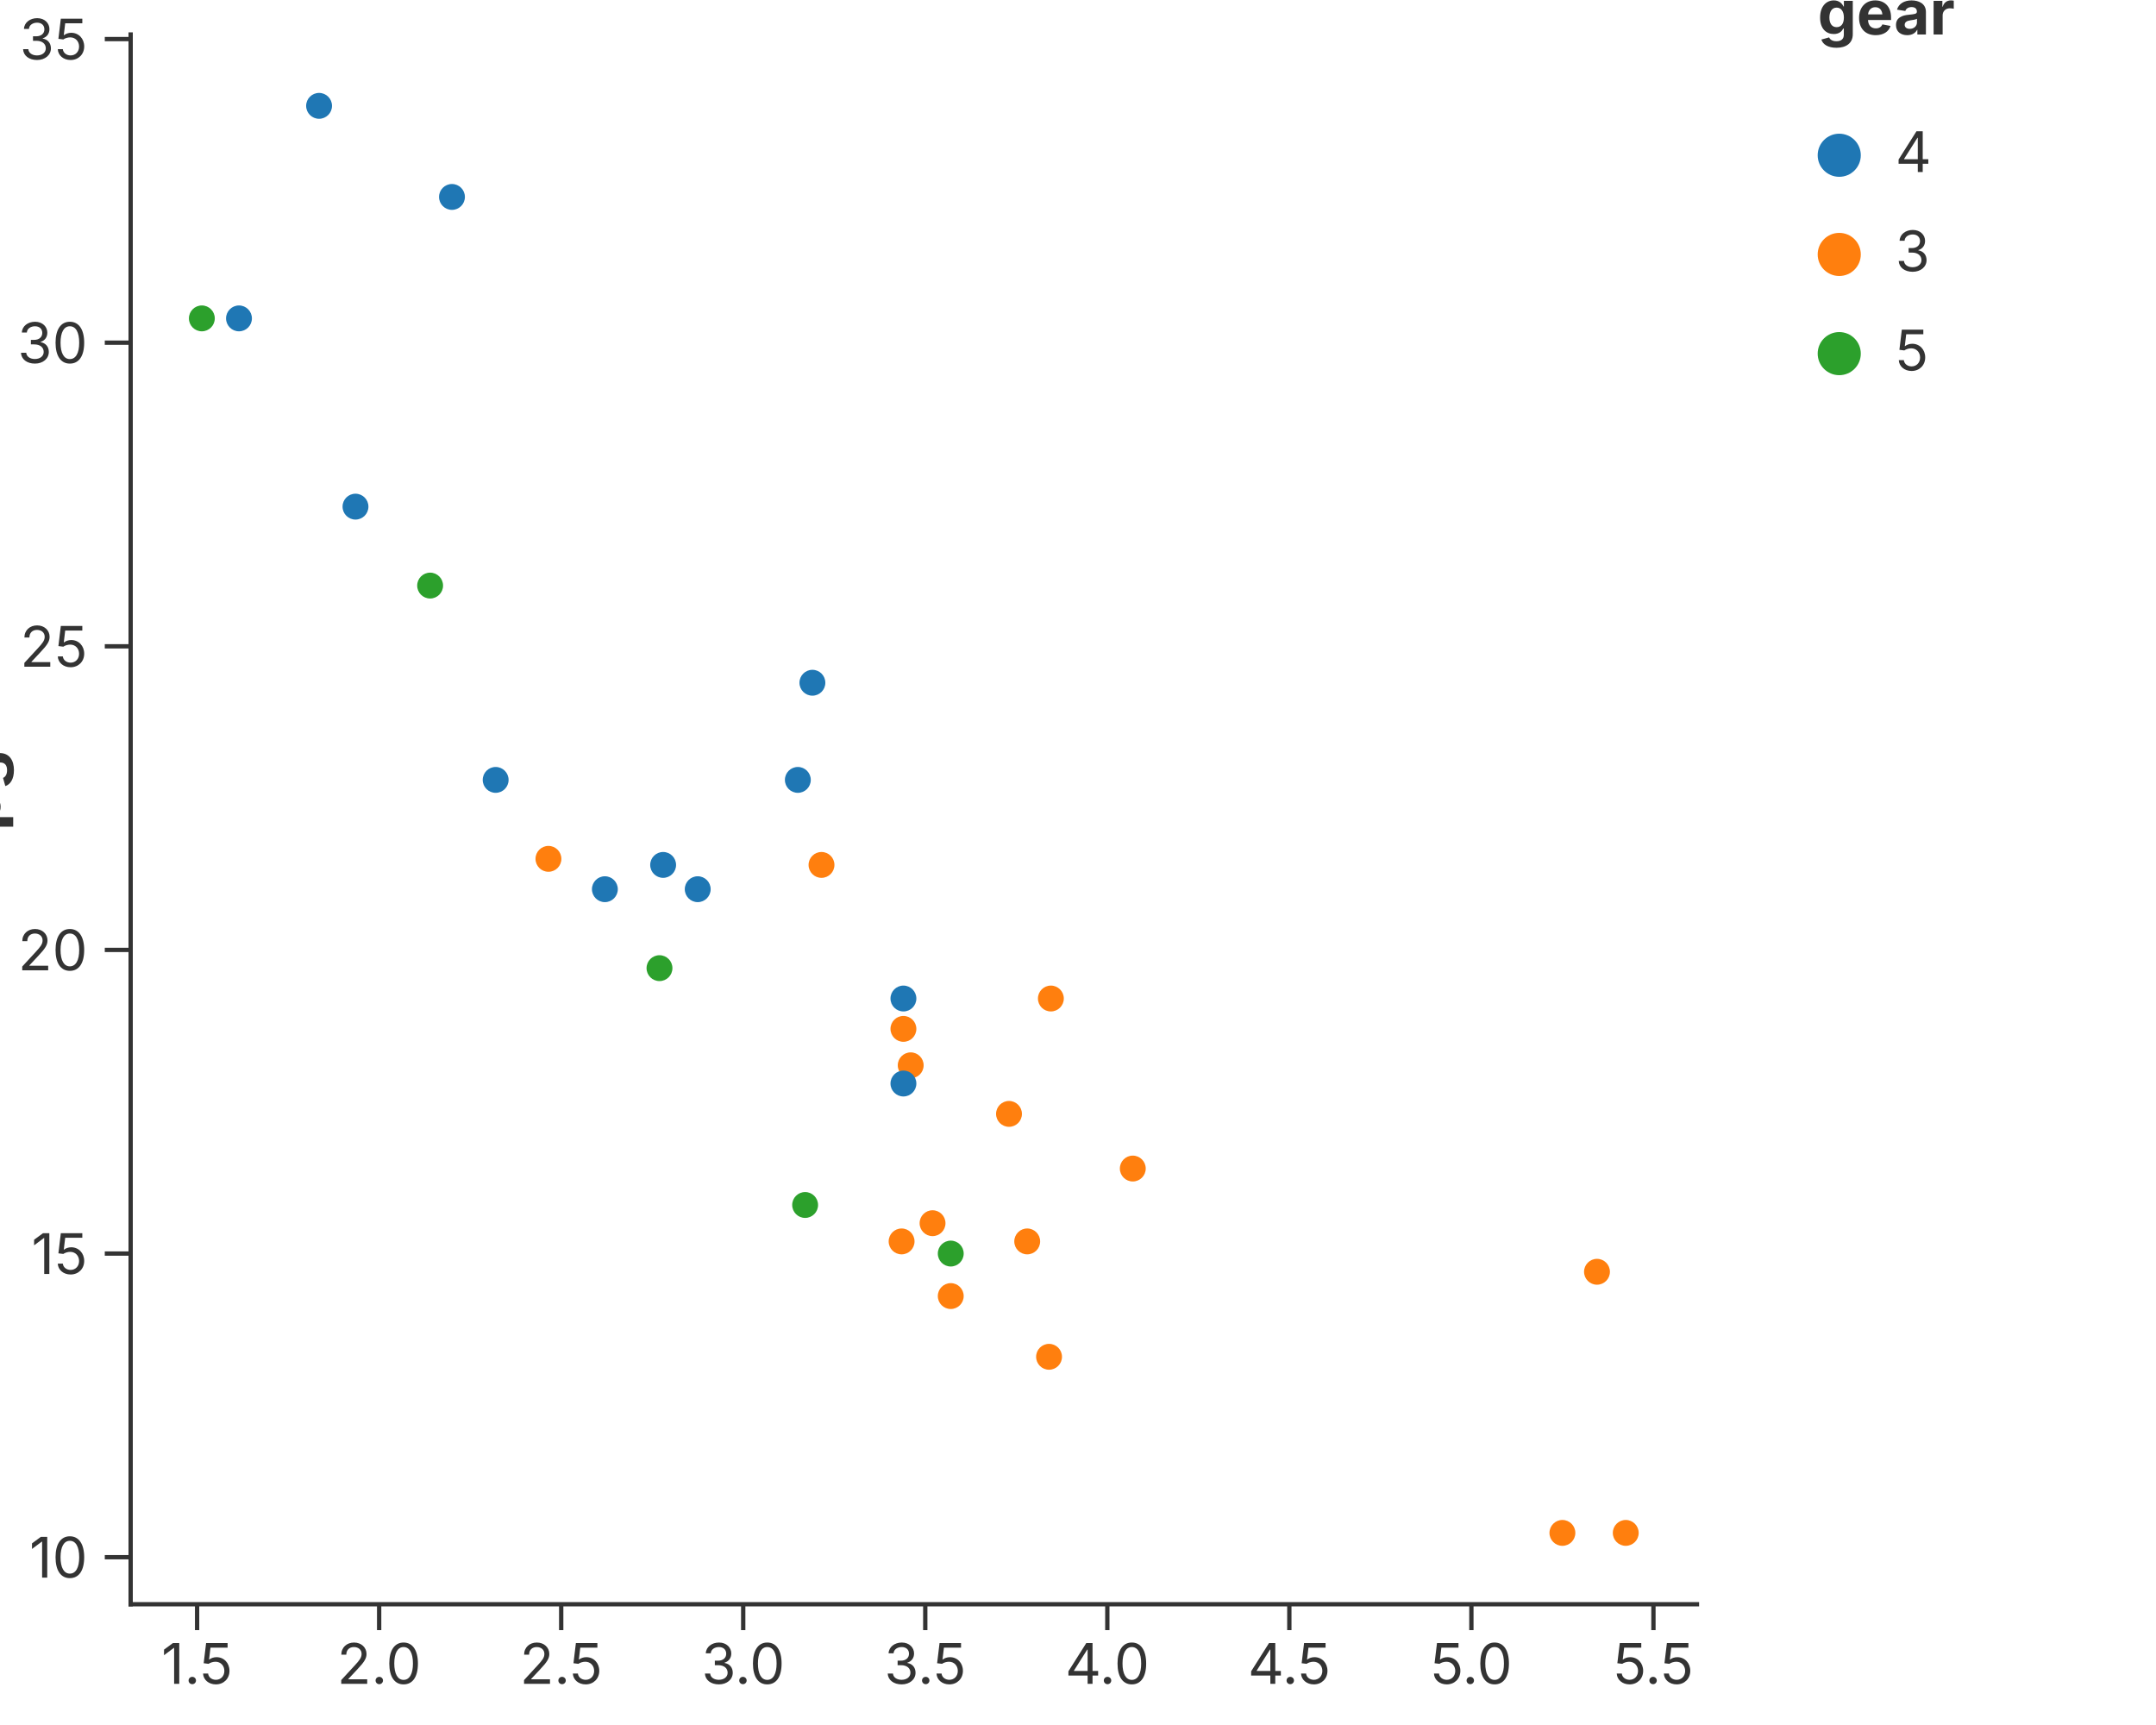
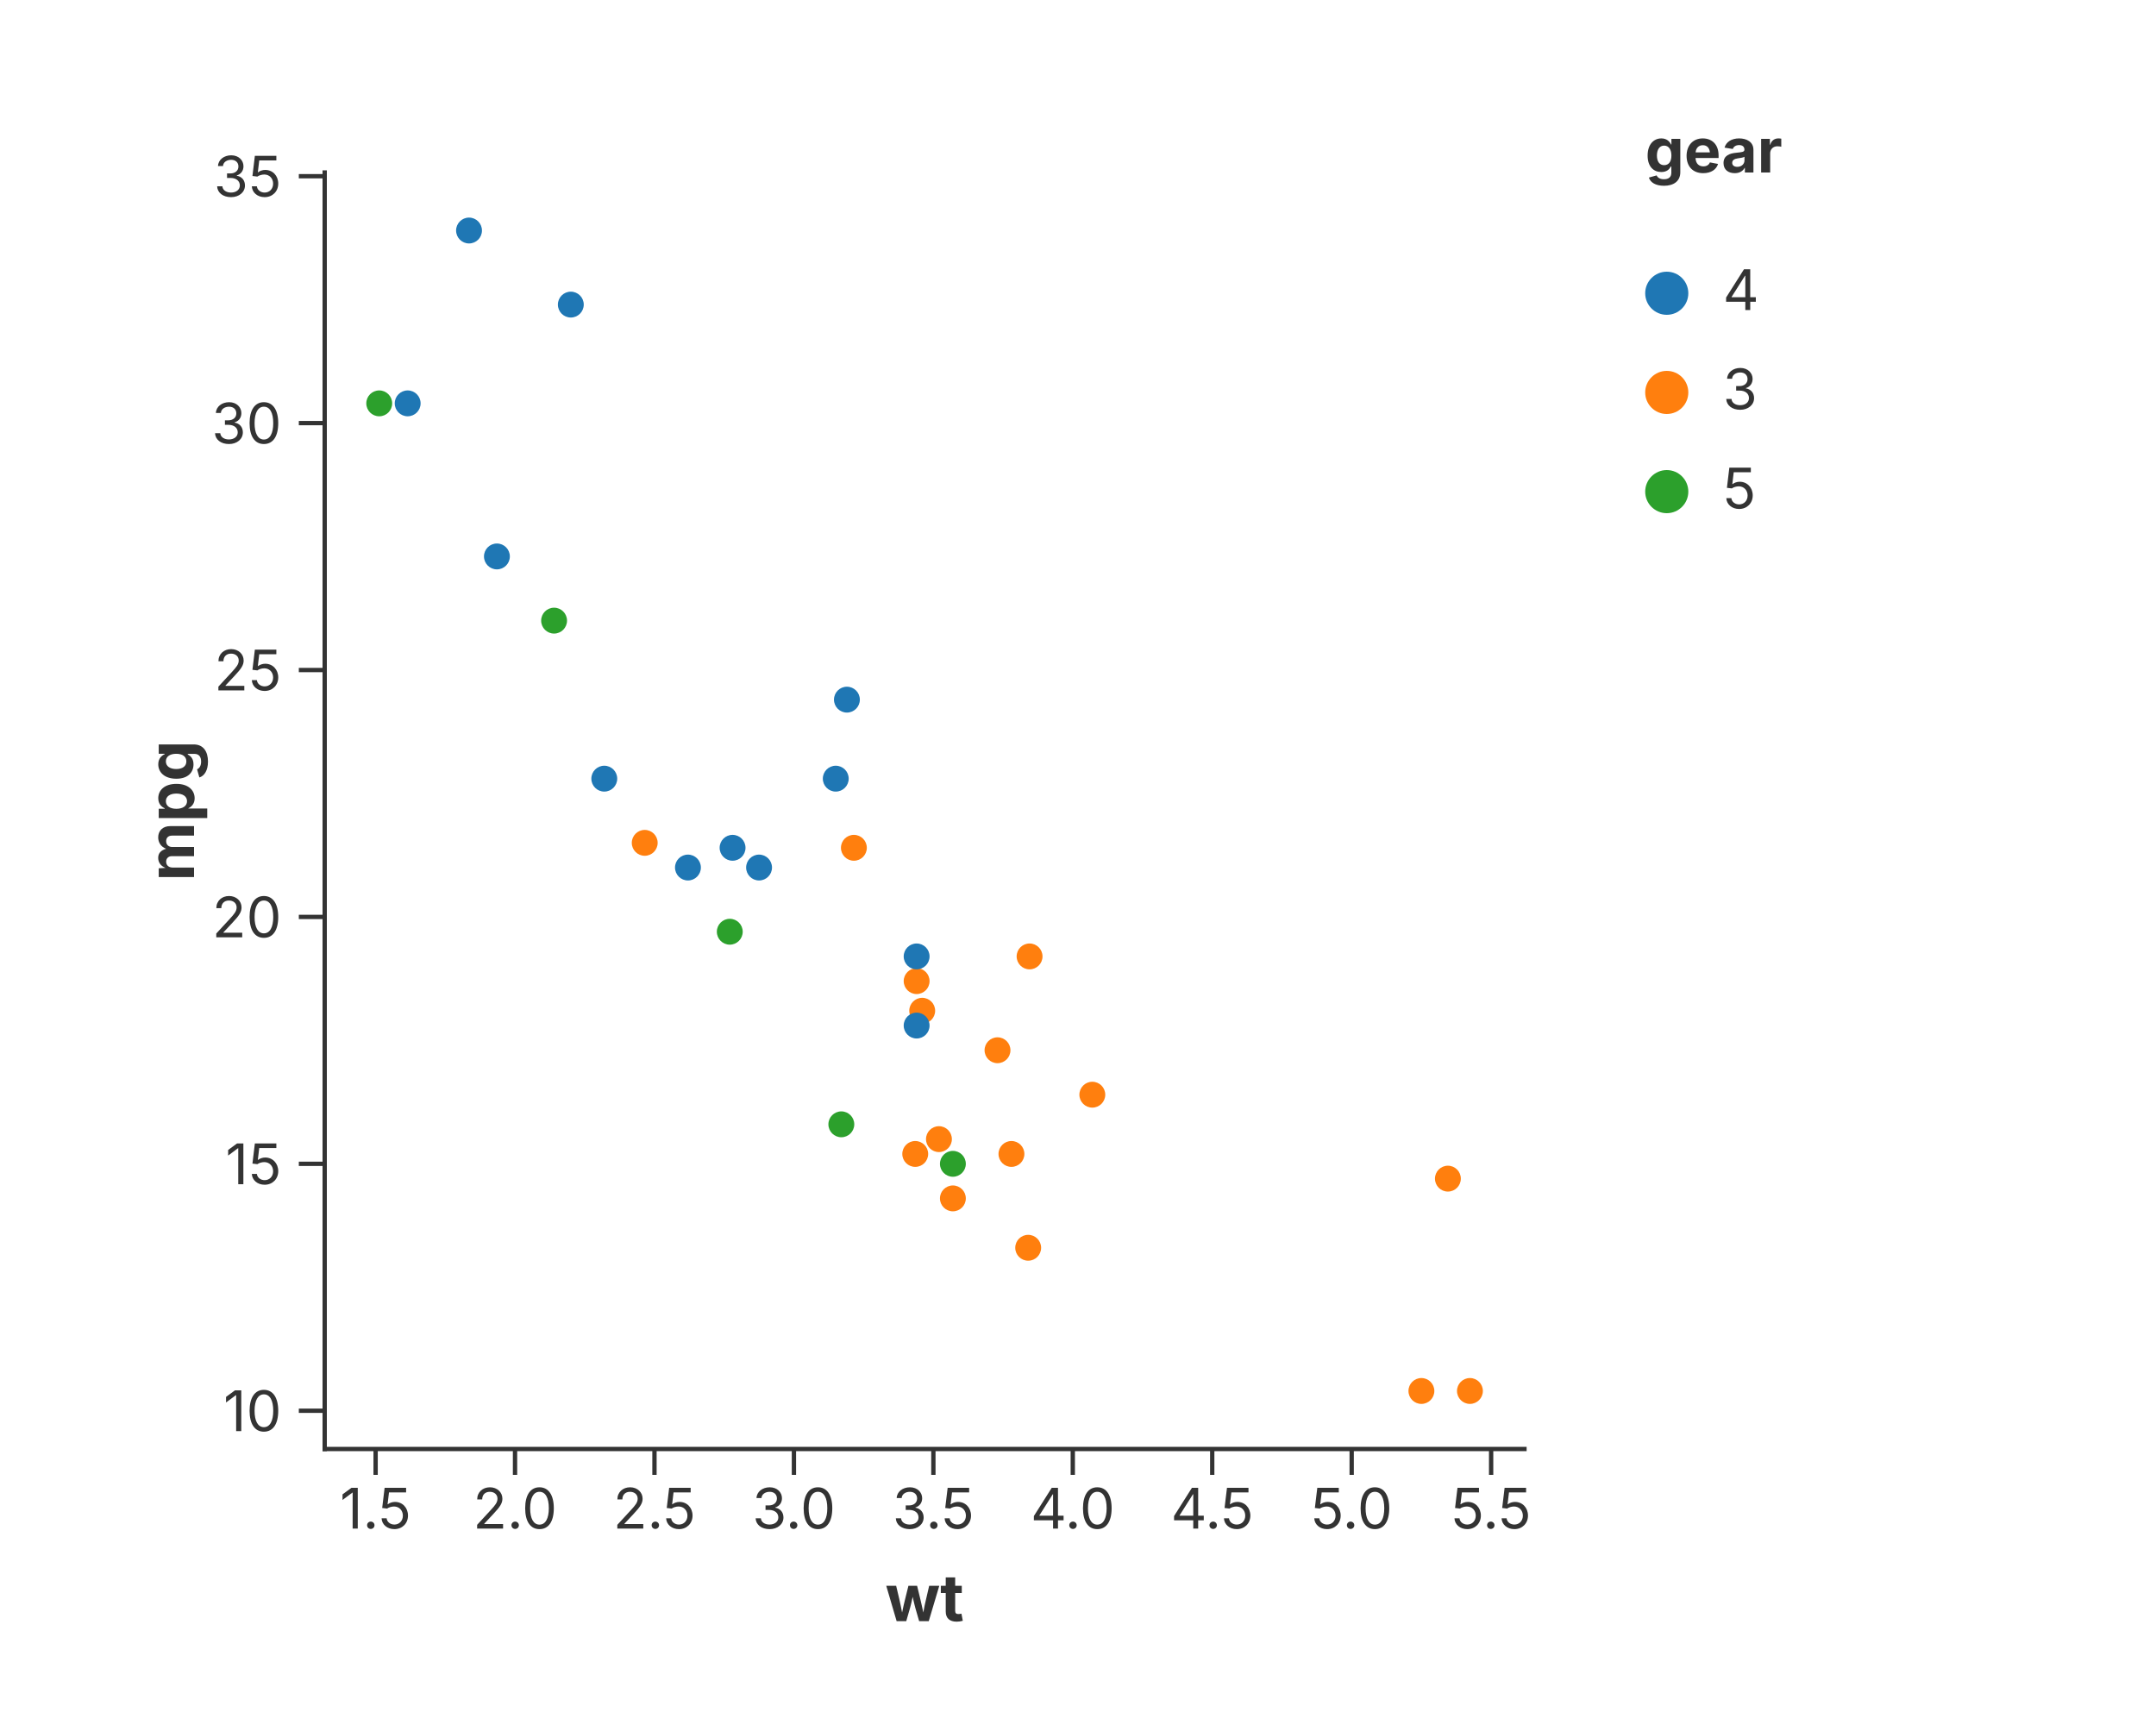
<svg xmlns="http://www.w3.org/2000/svg" width="500" height="400" viewBox="0 0 500 400">
  <rect width="100%" height="100%" fill="white" />
-   <line x1="30.30" y1="372.00" x2="393.54" y2="372.00" stroke="#333" stroke-width="1" stroke-linecap="square" />
-   <line x1="45.71" y1="372.00" x2="45.71" y2="378.00" stroke="#333" stroke-width="1.0" />
-   <text x="45.71" y="381.00" font-size="13" font-family="Inter, -apple-system, BlinkMacSystemFont, 'Segoe UI', Roboto, Helvetica, Arial, 'PingFang SC', 'Microsoft YaHei', Ubuntu, Cantarell, 'Noto Sans', sans-serif" fill="#333" text-anchor="middle" dominant-baseline="hanging">1.5</text>
-   <line x1="87.93" y1="372.00" x2="87.93" y2="378.00" stroke="#333" stroke-width="1.0" />
-   <text x="87.93" y="381.00" font-size="13" font-family="Inter, -apple-system, BlinkMacSystemFont, 'Segoe UI', Roboto, Helvetica, Arial, 'PingFang SC', 'Microsoft YaHei', Ubuntu, Cantarell, 'Noto Sans', sans-serif" fill="#333" text-anchor="middle" dominant-baseline="hanging">2.0</text>
-   <line x1="130.15" y1="372.00" x2="130.15" y2="378.00" stroke="#333" stroke-width="1.0" />
-   <text x="130.15" y="381.00" font-size="13" font-family="Inter, -apple-system, BlinkMacSystemFont, 'Segoe UI', Roboto, Helvetica, Arial, 'PingFang SC', 'Microsoft YaHei', Ubuntu, Cantarell, 'Noto Sans', sans-serif" fill="#333" text-anchor="middle" dominant-baseline="hanging">2.5</text>
-   <line x1="172.36" y1="372.00" x2="172.36" y2="378.00" stroke="#333" stroke-width="1.0" />
-   <text x="172.36" y="381.00" font-size="13" font-family="Inter, -apple-system, BlinkMacSystemFont, 'Segoe UI', Roboto, Helvetica, Arial, 'PingFang SC', 'Microsoft YaHei', Ubuntu, Cantarell, 'Noto Sans', sans-serif" fill="#333" text-anchor="middle" dominant-baseline="hanging">3.0</text>
-   <line x1="214.58" y1="372.00" x2="214.58" y2="378.00" stroke="#333" stroke-width="1.0" />
-   <text x="214.58" y="381.00" font-size="13" font-family="Inter, -apple-system, BlinkMacSystemFont, 'Segoe UI', Roboto, Helvetica, Arial, 'PingFang SC', 'Microsoft YaHei', Ubuntu, Cantarell, 'Noto Sans', sans-serif" fill="#333" text-anchor="middle" dominant-baseline="hanging">3.5</text>
-   <line x1="256.80" y1="372.00" x2="256.80" y2="378.00" stroke="#333" stroke-width="1.0" />
-   <text x="256.80" y="381.00" font-size="13" font-family="Inter, -apple-system, BlinkMacSystemFont, 'Segoe UI', Roboto, Helvetica, Arial, 'PingFang SC', 'Microsoft YaHei', Ubuntu, Cantarell, 'Noto Sans', sans-serif" fill="#333" text-anchor="middle" dominant-baseline="hanging">4.0</text>
-   <line x1="299.01" y1="372.00" x2="299.01" y2="378.00" stroke="#333" stroke-width="1.0" />
-   <text x="299.01" y="381.00" font-size="13" font-family="Inter, -apple-system, BlinkMacSystemFont, 'Segoe UI', Roboto, Helvetica, Arial, 'PingFang SC', 'Microsoft YaHei', Ubuntu, Cantarell, 'Noto Sans', sans-serif" fill="#333" text-anchor="middle" dominant-baseline="hanging">4.5</text>
-   <line x1="341.23" y1="372.00" x2="341.23" y2="378.00" stroke="#333" stroke-width="1.0" />
-   <text x="341.23" y="381.00" font-size="13" font-family="Inter, -apple-system, BlinkMacSystemFont, 'Segoe UI', Roboto, Helvetica, Arial, 'PingFang SC', 'Microsoft YaHei', Ubuntu, Cantarell, 'Noto Sans', sans-serif" fill="#333" text-anchor="middle" dominant-baseline="hanging">5.0</text>
-   <line x1="383.45" y1="372.00" x2="383.45" y2="378.00" stroke="#333" stroke-width="1.0" />
-   <text x="383.45" y="381.00" font-size="13" font-family="Inter, -apple-system, BlinkMacSystemFont, 'Segoe UI', Roboto, Helvetica, Arial, 'PingFang SC', 'Microsoft YaHei', Ubuntu, Cantarell, 'Noto Sans', sans-serif" fill="#333" text-anchor="middle" dominant-baseline="hanging">5.5</text>
-   <text x="211.92" y="401.00" text-anchor="middle" font-size="15" font-family="Inter, -apple-system, BlinkMacSystemFont, 'Segoe UI', Roboto, Helvetica, Arial, 'PingFang SC', 'Microsoft YaHei', Ubuntu, Cantarell, 'Noto Sans', sans-serif" fill="#333" font-weight="bold" dominant-baseline="hanging">wt</text>
-   <line x1="30.30" y1="372.00" x2="30.30" y2="8.00" stroke="#333" stroke-width="1" stroke-linecap="square" />
-   <line x1="30.30" y1="361.09" x2="24.30" y2="361.09" stroke="#333" stroke-width="1.0" />
-   <text x="20.30" y="361.09" font-size="13" font-family="Inter, -apple-system, BlinkMacSystemFont, 'Segoe UI', Roboto, Helvetica, Arial, 'PingFang SC', 'Microsoft YaHei', Ubuntu, Cantarell, 'Noto Sans', sans-serif" fill="#333" text-anchor="end" dominant-baseline="central">10</text>
-   <line x1="30.30" y1="290.68" x2="24.30" y2="290.68" stroke="#333" stroke-width="1.0" />
-   <text x="20.30" y="290.68" font-size="13" font-family="Inter, -apple-system, BlinkMacSystemFont, 'Segoe UI', Roboto, Helvetica, Arial, 'PingFang SC', 'Microsoft YaHei', Ubuntu, Cantarell, 'Noto Sans', sans-serif" fill="#333" text-anchor="end" dominant-baseline="central">15</text>
-   <line x1="30.30" y1="220.27" x2="24.30" y2="220.27" stroke="#333" stroke-width="1.0" />
-   <text x="20.30" y="220.27" font-size="13" font-family="Inter, -apple-system, BlinkMacSystemFont, 'Segoe UI', Roboto, Helvetica, Arial, 'PingFang SC', 'Microsoft YaHei', Ubuntu, Cantarell, 'Noto Sans', sans-serif" fill="#333" text-anchor="end" dominant-baseline="central">20</text>
-   <line x1="30.30" y1="149.87" x2="24.30" y2="149.87" stroke="#333" stroke-width="1.0" />
-   <text x="20.30" y="149.87" font-size="13" font-family="Inter, -apple-system, BlinkMacSystemFont, 'Segoe UI', Roboto, Helvetica, Arial, 'PingFang SC', 'Microsoft YaHei', Ubuntu, Cantarell, 'Noto Sans', sans-serif" fill="#333" text-anchor="end" dominant-baseline="central">25</text>
-   <line x1="30.30" y1="79.46" x2="24.30" y2="79.46" stroke="#333" stroke-width="1.0" />
-   <text x="20.30" y="79.46" font-size="13" font-family="Inter, -apple-system, BlinkMacSystemFont, 'Segoe UI', Roboto, Helvetica, Arial, 'PingFang SC', 'Microsoft YaHei', Ubuntu, Cantarell, 'Noto Sans', sans-serif" fill="#333" text-anchor="end" dominant-baseline="central">30</text>
-   <line x1="30.30" y1="9.06" x2="24.30" y2="9.06" stroke="#333" stroke-width="1.0" />
-   <text x="20.30" y="9.06" font-size="13" font-family="Inter, -apple-system, BlinkMacSystemFont, 'Segoe UI', Roboto, Helvetica, Arial, 'PingFang SC', 'Microsoft YaHei', Ubuntu, Cantarell, 'Noto Sans', sans-serif" fill="#333" text-anchor="end" dominant-baseline="central">35</text>
-   <text x="0.00" y="190.00" text-anchor="middle" font-size="15" font-family="Inter, -apple-system, BlinkMacSystemFont, 'Segoe UI', Roboto, Helvetica, Arial, 'PingFang SC', 'Microsoft YaHei', Ubuntu, Cantarell, 'Noto Sans', sans-serif" fill="#333" font-weight="bold" transform="rotate(-90, 0.00, 190.00)" dominant-baseline="auto">mpg</text>
+   <line x1="75.30" y1="336.00" x2="353.54" y2="336.00" stroke="#333" stroke-width="1" stroke-linecap="square" />
+   <line x1="87.11" y1="336.00" x2="87.11" y2="342.00" stroke="#333" stroke-width="1.0" />
+   <text x="87.11" y="345.00" font-size="13" font-family="Inter, -apple-system, BlinkMacSystemFont, 'Segoe UI', Roboto, Helvetica, Arial, 'PingFang SC', 'Microsoft YaHei', Ubuntu, Cantarell, 'Noto Sans', sans-serif" fill="#333" text-anchor="middle" dominant-baseline="hanging">1.5</text>
+   <line x1="119.44" y1="336.00" x2="119.44" y2="342.00" stroke="#333" stroke-width="1.0" />
+   <text x="119.44" y="345.00" font-size="13" font-family="Inter, -apple-system, BlinkMacSystemFont, 'Segoe UI', Roboto, Helvetica, Arial, 'PingFang SC', 'Microsoft YaHei', Ubuntu, Cantarell, 'Noto Sans', sans-serif" fill="#333" text-anchor="middle" dominant-baseline="hanging">2.0</text>
+   <line x1="151.78" y1="336.00" x2="151.78" y2="342.00" stroke="#333" stroke-width="1.0" />
+   <text x="151.78" y="345.00" font-size="13" font-family="Inter, -apple-system, BlinkMacSystemFont, 'Segoe UI', Roboto, Helvetica, Arial, 'PingFang SC', 'Microsoft YaHei', Ubuntu, Cantarell, 'Noto Sans', sans-serif" fill="#333" text-anchor="middle" dominant-baseline="hanging">2.5</text>
+   <line x1="184.12" y1="336.00" x2="184.12" y2="342.00" stroke="#333" stroke-width="1.0" />
+   <text x="184.12" y="345.00" font-size="13" font-family="Inter, -apple-system, BlinkMacSystemFont, 'Segoe UI', Roboto, Helvetica, Arial, 'PingFang SC', 'Microsoft YaHei', Ubuntu, Cantarell, 'Noto Sans', sans-serif" fill="#333" text-anchor="middle" dominant-baseline="hanging">3.0</text>
+   <line x1="216.46" y1="336.00" x2="216.46" y2="342.00" stroke="#333" stroke-width="1.0" />
+   <text x="216.46" y="345.00" font-size="13" font-family="Inter, -apple-system, BlinkMacSystemFont, 'Segoe UI', Roboto, Helvetica, Arial, 'PingFang SC', 'Microsoft YaHei', Ubuntu, Cantarell, 'Noto Sans', sans-serif" fill="#333" text-anchor="middle" dominant-baseline="hanging">3.5</text>
+   <line x1="248.79" y1="336.00" x2="248.79" y2="342.00" stroke="#333" stroke-width="1.0" />
+   <text x="248.79" y="345.00" font-size="13" font-family="Inter, -apple-system, BlinkMacSystemFont, 'Segoe UI', Roboto, Helvetica, Arial, 'PingFang SC', 'Microsoft YaHei', Ubuntu, Cantarell, 'Noto Sans', sans-serif" fill="#333" text-anchor="middle" dominant-baseline="hanging">4.0</text>
+   <line x1="281.13" y1="336.00" x2="281.13" y2="342.00" stroke="#333" stroke-width="1.0" />
+   <text x="281.13" y="345.00" font-size="13" font-family="Inter, -apple-system, BlinkMacSystemFont, 'Segoe UI', Roboto, Helvetica, Arial, 'PingFang SC', 'Microsoft YaHei', Ubuntu, Cantarell, 'Noto Sans', sans-serif" fill="#333" text-anchor="middle" dominant-baseline="hanging">4.5</text>
+   <line x1="313.47" y1="336.00" x2="313.47" y2="342.00" stroke="#333" stroke-width="1.0" />
+   <text x="313.47" y="345.00" font-size="13" font-family="Inter, -apple-system, BlinkMacSystemFont, 'Segoe UI', Roboto, Helvetica, Arial, 'PingFang SC', 'Microsoft YaHei', Ubuntu, Cantarell, 'Noto Sans', sans-serif" fill="#333" text-anchor="middle" dominant-baseline="hanging">5.0</text>
+   <line x1="345.81" y1="336.00" x2="345.81" y2="342.00" stroke="#333" stroke-width="1.0" />
+   <text x="345.81" y="345.00" font-size="13" font-family="Inter, -apple-system, BlinkMacSystemFont, 'Segoe UI', Roboto, Helvetica, Arial, 'PingFang SC', 'Microsoft YaHei', Ubuntu, Cantarell, 'Noto Sans', sans-serif" fill="#333" text-anchor="middle" dominant-baseline="hanging">5.5</text>
+   <text x="214.42" y="365.00" text-anchor="middle" font-size="15" font-family="Inter, -apple-system, BlinkMacSystemFont, 'Segoe UI', Roboto, Helvetica, Arial, 'PingFang SC', 'Microsoft YaHei', Ubuntu, Cantarell, 'Noto Sans', sans-serif" fill="#333" font-weight="bold" dominant-baseline="hanging">wt</text>
+   <line x1="75.30" y1="336.00" x2="75.30" y2="40.00" stroke="#333" stroke-width="1" stroke-linecap="square" />
+   <line x1="75.30" y1="327.13" x2="69.30" y2="327.13" stroke="#333" stroke-width="1.0" />
+   <text x="65.30" y="327.13" font-size="13" font-family="Inter, -apple-system, BlinkMacSystemFont, 'Segoe UI', Roboto, Helvetica, Arial, 'PingFang SC', 'Microsoft YaHei', Ubuntu, Cantarell, 'Noto Sans', sans-serif" fill="#333" text-anchor="end" dominant-baseline="central">10</text>
+   <line x1="75.30" y1="269.87" x2="69.30" y2="269.87" stroke="#333" stroke-width="1.0" />
+   <text x="65.30" y="269.87" font-size="13" font-family="Inter, -apple-system, BlinkMacSystemFont, 'Segoe UI', Roboto, Helvetica, Arial, 'PingFang SC', 'Microsoft YaHei', Ubuntu, Cantarell, 'Noto Sans', sans-serif" fill="#333" text-anchor="end" dominant-baseline="central">15</text>
+   <line x1="75.30" y1="212.62" x2="69.30" y2="212.62" stroke="#333" stroke-width="1.0" />
+   <text x="65.30" y="212.62" font-size="13" font-family="Inter, -apple-system, BlinkMacSystemFont, 'Segoe UI', Roboto, Helvetica, Arial, 'PingFang SC', 'Microsoft YaHei', Ubuntu, Cantarell, 'Noto Sans', sans-serif" fill="#333" text-anchor="end" dominant-baseline="central">20</text>
+   <line x1="75.30" y1="155.37" x2="69.30" y2="155.37" stroke="#333" stroke-width="1.0" />
+   <text x="65.30" y="155.37" font-size="13" font-family="Inter, -apple-system, BlinkMacSystemFont, 'Segoe UI', Roboto, Helvetica, Arial, 'PingFang SC', 'Microsoft YaHei', Ubuntu, Cantarell, 'Noto Sans', sans-serif" fill="#333" text-anchor="end" dominant-baseline="central">25</text>
+   <line x1="75.30" y1="98.11" x2="69.30" y2="98.11" stroke="#333" stroke-width="1.0" />
+   <text x="65.30" y="98.11" font-size="13" font-family="Inter, -apple-system, BlinkMacSystemFont, 'Segoe UI', Roboto, Helvetica, Arial, 'PingFang SC', 'Microsoft YaHei', Ubuntu, Cantarell, 'Noto Sans', sans-serif" fill="#333" text-anchor="end" dominant-baseline="central">30</text>
+   <line x1="75.30" y1="40.86" x2="69.30" y2="40.86" stroke="#333" stroke-width="1.0" />
+   <text x="65.30" y="40.86" font-size="13" font-family="Inter, -apple-system, BlinkMacSystemFont, 'Segoe UI', Roboto, Helvetica, Arial, 'PingFang SC', 'Microsoft YaHei', Ubuntu, Cantarell, 'Noto Sans', sans-serif" fill="#333" text-anchor="end" dominant-baseline="central">35</text>
+   <text x="45.00" y="188.00" text-anchor="middle" font-size="15" font-family="Inter, -apple-system, BlinkMacSystemFont, 'Segoe UI', Roboto, Helvetica, Arial, 'PingFang SC', 'Microsoft YaHei', Ubuntu, Cantarell, 'Noto Sans', sans-serif" fill="#333" font-weight="bold" transform="rotate(-90, 45.00, 188.00)" dominant-baseline="auto">mpg</text>
  <defs>
    <clipPath id="plot-clip-area">
-       <rect x="30.300" y="8.000" width="363.240" height="364.000" />
+       <rect x="75.300" y="40.000" width="278.240" height="296.000" />
    </clipPath>
  </defs>
-   <circle cx="140.278" cy="206.193" r="3.000" fill="#1f77b4" stroke="none" stroke-width="0.000" fill-opacity="1.000" stroke-opacity="1.000" clip-path="url(#plot-clip-area)" />
-   <circle cx="161.809" cy="206.193" r="3.000" fill="#1f77b4" stroke="none" stroke-width="0.000" fill-opacity="1.000" stroke-opacity="1.000" clip-path="url(#plot-clip-area)" />
-   <circle cx="114.948" cy="180.847" r="3.000" fill="#1f77b4" stroke="none" stroke-width="0.000" fill-opacity="1.000" stroke-opacity="1.000" clip-path="url(#plot-clip-area)" />
-   <circle cx="190.516" cy="200.561" r="3.000" fill="#ff7f0e" stroke="none" stroke-width="0.000" fill-opacity="1.000" stroke-opacity="1.000" clip-path="url(#plot-clip-area)" />
-   <circle cx="209.514" cy="238.580" r="3.000" fill="#ff7f0e" stroke="none" stroke-width="0.000" fill-opacity="1.000" stroke-opacity="1.000" clip-path="url(#plot-clip-area)" />
-   <circle cx="211.202" cy="247.029" r="3.000" fill="#ff7f0e" stroke="none" stroke-width="0.000" fill-opacity="1.000" stroke-opacity="1.000" clip-path="url(#plot-clip-area)" />
-   <circle cx="220.490" cy="300.538" r="3.000" fill="#ff7f0e" stroke="none" stroke-width="0.000" fill-opacity="1.000" stroke-opacity="1.000" clip-path="url(#plot-clip-area)" />
-   <circle cx="188.405" cy="158.317" r="3.000" fill="#1f77b4" stroke="none" stroke-width="0.000" fill-opacity="1.000" stroke-opacity="1.000" clip-path="url(#plot-clip-area)" />
-   <circle cx="185.028" cy="180.847" r="3.000" fill="#1f77b4" stroke="none" stroke-width="0.000" fill-opacity="1.000" stroke-opacity="1.000" clip-path="url(#plot-clip-area)" />
-   <circle cx="209.514" cy="231.540" r="3.000" fill="#1f77b4" stroke="none" stroke-width="0.000" fill-opacity="1.000" stroke-opacity="1.000" clip-path="url(#plot-clip-area)" />
-   <circle cx="209.514" cy="251.253" r="3.000" fill="#1f77b4" stroke="none" stroke-width="0.000" fill-opacity="1.000" stroke-opacity="1.000" clip-path="url(#plot-clip-area)" />
-   <circle cx="262.707" cy="270.967" r="3.000" fill="#ff7f0e" stroke="none" stroke-width="0.000" fill-opacity="1.000" stroke-opacity="1.000" clip-path="url(#plot-clip-area)" />
-   <circle cx="233.999" cy="258.294" r="3.000" fill="#ff7f0e" stroke="none" stroke-width="0.000" fill-opacity="1.000" stroke-opacity="1.000" clip-path="url(#plot-clip-area)" />
-   <circle cx="238.221" cy="287.865" r="3.000" fill="#ff7f0e" stroke="none" stroke-width="0.000" fill-opacity="1.000" stroke-opacity="1.000" clip-path="url(#plot-clip-area)" />
-   <circle cx="362.338" cy="355.455" r="3.000" fill="#ff7f0e" stroke="none" stroke-width="0.000" fill-opacity="1.000" stroke-opacity="1.000" clip-path="url(#plot-clip-area)" />
-   <circle cx="377.029" cy="355.455" r="3.000" fill="#ff7f0e" stroke="none" stroke-width="0.000" fill-opacity="1.000" stroke-opacity="1.000" clip-path="url(#plot-clip-area)" />
-   <circle cx="370.359" cy="294.905" r="3.000" fill="#ff7f0e" stroke="none" stroke-width="0.000" fill-opacity="1.000" stroke-opacity="1.000" clip-path="url(#plot-clip-area)" />
-   <circle cx="104.817" cy="45.667" r="3.000" fill="#1f77b4" stroke="none" stroke-width="0.000" fill-opacity="1.000" stroke-opacity="1.000" clip-path="url(#plot-clip-area)" />
-   <circle cx="55.423" cy="73.830" r="3.000" fill="#1f77b4" stroke="none" stroke-width="0.000" fill-opacity="1.000" stroke-opacity="1.000" clip-path="url(#plot-clip-area)" />
-   <circle cx="73.998" cy="24.545" r="3.000" fill="#1f77b4" stroke="none" stroke-width="0.000" fill-opacity="1.000" stroke-opacity="1.000" clip-path="url(#plot-clip-area)" />
-   <circle cx="127.191" cy="199.153" r="3.000" fill="#ff7f0e" stroke="none" stroke-width="0.000" fill-opacity="1.000" stroke-opacity="1.000" clip-path="url(#plot-clip-area)" />
-   <circle cx="216.268" cy="283.640" r="3.000" fill="#ff7f0e" stroke="none" stroke-width="0.000" fill-opacity="1.000" stroke-opacity="1.000" clip-path="url(#plot-clip-area)" />
-   <circle cx="209.091" cy="287.865" r="3.000" fill="#ff7f0e" stroke="none" stroke-width="0.000" fill-opacity="1.000" stroke-opacity="1.000" clip-path="url(#plot-clip-area)" />
-   <circle cx="243.287" cy="314.619" r="3.000" fill="#ff7f0e" stroke="none" stroke-width="0.000" fill-opacity="1.000" stroke-opacity="1.000" clip-path="url(#plot-clip-area)" />
-   <circle cx="243.709" cy="231.540" r="3.000" fill="#ff7f0e" stroke="none" stroke-width="0.000" fill-opacity="1.000" stroke-opacity="1.000" clip-path="url(#plot-clip-area)" />
-   <circle cx="82.442" cy="117.482" r="3.000" fill="#1f77b4" stroke="none" stroke-width="0.000" fill-opacity="1.000" stroke-opacity="1.000" clip-path="url(#plot-clip-area)" />
-   <circle cx="99.751" cy="135.787" r="3.000" fill="#2ca02c" stroke="none" stroke-width="0.000" fill-opacity="1.000" stroke-opacity="1.000" clip-path="url(#plot-clip-area)" />
-   <circle cx="46.811" cy="73.830" r="3.000" fill="#2ca02c" stroke="none" stroke-width="0.000" fill-opacity="1.000" stroke-opacity="1.000" clip-path="url(#plot-clip-area)" />
-   <circle cx="186.717" cy="279.416" r="3.000" fill="#2ca02c" stroke="none" stroke-width="0.000" fill-opacity="1.000" stroke-opacity="1.000" clip-path="url(#plot-clip-area)" />
-   <circle cx="152.943" cy="224.499" r="3.000" fill="#2ca02c" stroke="none" stroke-width="0.000" fill-opacity="1.000" stroke-opacity="1.000" clip-path="url(#plot-clip-area)" />
-   <circle cx="220.490" cy="290.681" r="3.000" fill="#2ca02c" stroke="none" stroke-width="0.000" fill-opacity="1.000" stroke-opacity="1.000" clip-path="url(#plot-clip-area)" />
-   <circle cx="153.788" cy="200.561" r="3.000" fill="#1f77b4" stroke="none" stroke-width="0.000" fill-opacity="1.000" stroke-opacity="1.000" clip-path="url(#plot-clip-area)" />
-   <text x="421.540" y="8.000" font-size="14.3" font-family="Inter, -apple-system, BlinkMacSystemFont, 'Segoe UI', Roboto, Helvetica, Arial, 'PingFang SC', 'Microsoft YaHei', Ubuntu, Cantarell, 'Noto Sans', sans-serif" fill="#333" fill-opacity="1.000" text-anchor="start" font-weight="bold">gear</text>
-   <circle cx="426.540" cy="36.000" r="5.000" fill="#1f77b4" stroke="none" stroke-width="0.000" fill-opacity="1.000" stroke-opacity="1.000" />
-   <text x="439.540" y="39.900" font-size="13.0" font-family="Inter, -apple-system, BlinkMacSystemFont, 'Segoe UI', Roboto, Helvetica, Arial, 'PingFang SC', 'Microsoft YaHei', Ubuntu, Cantarell, 'Noto Sans', sans-serif" fill="#333" fill-opacity="1.000" text-anchor="start" font-weight="normal">4</text>
-   <circle cx="426.540" cy="59.000" r="5.000" fill="#ff7f0e" stroke="none" stroke-width="0.000" fill-opacity="1.000" stroke-opacity="1.000" />
-   <text x="439.540" y="62.900" font-size="13.0" font-family="Inter, -apple-system, BlinkMacSystemFont, 'Segoe UI', Roboto, Helvetica, Arial, 'PingFang SC', 'Microsoft YaHei', Ubuntu, Cantarell, 'Noto Sans', sans-serif" fill="#333" fill-opacity="1.000" text-anchor="start" font-weight="normal">3</text>
-   <circle cx="426.540" cy="82.000" r="5.000" fill="#2ca02c" stroke="none" stroke-width="0.000" fill-opacity="1.000" stroke-opacity="1.000" />
-   <text x="439.540" y="85.900" font-size="13.0" font-family="Inter, -apple-system, BlinkMacSystemFont, 'Segoe UI', Roboto, Helvetica, Arial, 'PingFang SC', 'Microsoft YaHei', Ubuntu, Cantarell, 'Noto Sans', sans-serif" fill="#333" fill-opacity="1.000" text-anchor="start" font-weight="normal">5</text>
+   <circle cx="159.543" cy="201.168" r="3.000" fill="#1f77b4" stroke="none" stroke-width="0.000" fill-opacity="1.000" stroke-opacity="1.000" clip-path="url(#plot-clip-area)" />
+   <circle cx="176.035" cy="201.168" r="3.000" fill="#1f77b4" stroke="none" stroke-width="0.000" fill-opacity="1.000" stroke-opacity="1.000" clip-path="url(#plot-clip-area)" />
+   <circle cx="140.140" cy="180.557" r="3.000" fill="#1f77b4" stroke="none" stroke-width="0.000" fill-opacity="1.000" stroke-opacity="1.000" clip-path="url(#plot-clip-area)" />
+   <circle cx="198.025" cy="196.588" r="3.000" fill="#ff7f0e" stroke="none" stroke-width="0.000" fill-opacity="1.000" stroke-opacity="1.000" clip-path="url(#plot-clip-area)" />
+   <circle cx="212.577" cy="227.505" r="3.000" fill="#ff7f0e" stroke="none" stroke-width="0.000" fill-opacity="1.000" stroke-opacity="1.000" clip-path="url(#plot-clip-area)" />
+   <circle cx="213.870" cy="234.375" r="3.000" fill="#ff7f0e" stroke="none" stroke-width="0.000" fill-opacity="1.000" stroke-opacity="1.000" clip-path="url(#plot-clip-area)" />
+   <circle cx="220.985" cy="277.888" r="3.000" fill="#ff7f0e" stroke="none" stroke-width="0.000" fill-opacity="1.000" stroke-opacity="1.000" clip-path="url(#plot-clip-area)" />
+   <circle cx="196.408" cy="162.236" r="3.000" fill="#1f77b4" stroke="none" stroke-width="0.000" fill-opacity="1.000" stroke-opacity="1.000" clip-path="url(#plot-clip-area)" />
+   <circle cx="193.821" cy="180.557" r="3.000" fill="#1f77b4" stroke="none" stroke-width="0.000" fill-opacity="1.000" stroke-opacity="1.000" clip-path="url(#plot-clip-area)" />
+   <circle cx="212.577" cy="221.779" r="3.000" fill="#1f77b4" stroke="none" stroke-width="0.000" fill-opacity="1.000" stroke-opacity="1.000" clip-path="url(#plot-clip-area)" />
+   <circle cx="212.577" cy="237.810" r="3.000" fill="#1f77b4" stroke="none" stroke-width="0.000" fill-opacity="1.000" stroke-opacity="1.000" clip-path="url(#plot-clip-area)" />
+   <circle cx="253.322" cy="253.841" r="3.000" fill="#ff7f0e" stroke="none" stroke-width="0.000" fill-opacity="1.000" stroke-opacity="1.000" clip-path="url(#plot-clip-area)" />
+   <circle cx="231.333" cy="243.536" r="3.000" fill="#ff7f0e" stroke="none" stroke-width="0.000" fill-opacity="1.000" stroke-opacity="1.000" clip-path="url(#plot-clip-area)" />
+   <circle cx="234.566" cy="267.582" r="3.000" fill="#ff7f0e" stroke="none" stroke-width="0.000" fill-opacity="1.000" stroke-opacity="1.000" clip-path="url(#plot-clip-area)" />
+   <circle cx="329.639" cy="322.545" r="3.000" fill="#ff7f0e" stroke="none" stroke-width="0.000" fill-opacity="1.000" stroke-opacity="1.000" clip-path="url(#plot-clip-area)" />
+   <circle cx="340.893" cy="322.545" r="3.000" fill="#ff7f0e" stroke="none" stroke-width="0.000" fill-opacity="1.000" stroke-opacity="1.000" clip-path="url(#plot-clip-area)" />
+   <circle cx="335.783" cy="273.308" r="3.000" fill="#ff7f0e" stroke="none" stroke-width="0.000" fill-opacity="1.000" stroke-opacity="1.000" clip-path="url(#plot-clip-area)" />
+   <circle cx="132.379" cy="70.631" r="3.000" fill="#1f77b4" stroke="none" stroke-width="0.000" fill-opacity="1.000" stroke-opacity="1.000" clip-path="url(#plot-clip-area)" />
+   <circle cx="94.544" cy="93.532" r="3.000" fill="#1f77b4" stroke="none" stroke-width="0.000" fill-opacity="1.000" stroke-opacity="1.000" clip-path="url(#plot-clip-area)" />
+   <circle cx="108.773" cy="53.455" r="3.000" fill="#1f77b4" stroke="none" stroke-width="0.000" fill-opacity="1.000" stroke-opacity="1.000" clip-path="url(#plot-clip-area)" />
+   <circle cx="149.518" cy="195.443" r="3.000" fill="#ff7f0e" stroke="none" stroke-width="0.000" fill-opacity="1.000" stroke-opacity="1.000" clip-path="url(#plot-clip-area)" />
+   <circle cx="217.751" cy="264.147" r="3.000" fill="#ff7f0e" stroke="none" stroke-width="0.000" fill-opacity="1.000" stroke-opacity="1.000" clip-path="url(#plot-clip-area)" />
+   <circle cx="212.253" cy="267.582" r="3.000" fill="#ff7f0e" stroke="none" stroke-width="0.000" fill-opacity="1.000" stroke-opacity="1.000" clip-path="url(#plot-clip-area)" />
+   <circle cx="238.447" cy="289.338" r="3.000" fill="#ff7f0e" stroke="none" stroke-width="0.000" fill-opacity="1.000" stroke-opacity="1.000" clip-path="url(#plot-clip-area)" />
+   <circle cx="238.770" cy="221.779" r="3.000" fill="#ff7f0e" stroke="none" stroke-width="0.000" fill-opacity="1.000" stroke-opacity="1.000" clip-path="url(#plot-clip-area)" />
+   <circle cx="115.240" cy="129.029" r="3.000" fill="#1f77b4" stroke="none" stroke-width="0.000" fill-opacity="1.000" stroke-opacity="1.000" clip-path="url(#plot-clip-area)" />
+   <circle cx="128.499" cy="143.915" r="3.000" fill="#2ca02c" stroke="none" stroke-width="0.000" fill-opacity="1.000" stroke-opacity="1.000" clip-path="url(#plot-clip-area)" />
+   <circle cx="87.947" cy="93.532" r="3.000" fill="#2ca02c" stroke="none" stroke-width="0.000" fill-opacity="1.000" stroke-opacity="1.000" clip-path="url(#plot-clip-area)" />
+   <circle cx="195.114" cy="260.712" r="3.000" fill="#2ca02c" stroke="none" stroke-width="0.000" fill-opacity="1.000" stroke-opacity="1.000" clip-path="url(#plot-clip-area)" />
+   <circle cx="169.244" cy="216.054" r="3.000" fill="#2ca02c" stroke="none" stroke-width="0.000" fill-opacity="1.000" stroke-opacity="1.000" clip-path="url(#plot-clip-area)" />
+   <circle cx="220.985" cy="269.872" r="3.000" fill="#2ca02c" stroke="none" stroke-width="0.000" fill-opacity="1.000" stroke-opacity="1.000" clip-path="url(#plot-clip-area)" />
+   <circle cx="169.891" cy="196.588" r="3.000" fill="#1f77b4" stroke="none" stroke-width="0.000" fill-opacity="1.000" stroke-opacity="1.000" clip-path="url(#plot-clip-area)" />
+   <text x="381.540" y="40.000" font-size="14.3" font-family="Inter, -apple-system, BlinkMacSystemFont, 'Segoe UI', Roboto, Helvetica, Arial, 'PingFang SC', 'Microsoft YaHei', Ubuntu, Cantarell, 'Noto Sans', sans-serif" fill="#333" fill-opacity="1.000" text-anchor="start" font-weight="bold">gear</text>
+   <circle cx="386.540" cy="68.000" r="5.000" fill="#1f77b4" stroke="none" stroke-width="0.000" fill-opacity="1.000" stroke-opacity="1.000" />
+   <text x="399.540" y="71.900" font-size="13.0" font-family="Inter, -apple-system, BlinkMacSystemFont, 'Segoe UI', Roboto, Helvetica, Arial, 'PingFang SC', 'Microsoft YaHei', Ubuntu, Cantarell, 'Noto Sans', sans-serif" fill="#333" fill-opacity="1.000" text-anchor="start" font-weight="normal">4</text>
+   <circle cx="386.540" cy="91.000" r="5.000" fill="#ff7f0e" stroke="none" stroke-width="0.000" fill-opacity="1.000" stroke-opacity="1.000" />
+   <text x="399.540" y="94.900" font-size="13.0" font-family="Inter, -apple-system, BlinkMacSystemFont, 'Segoe UI', Roboto, Helvetica, Arial, 'PingFang SC', 'Microsoft YaHei', Ubuntu, Cantarell, 'Noto Sans', sans-serif" fill="#333" fill-opacity="1.000" text-anchor="start" font-weight="normal">3</text>
+   <circle cx="386.540" cy="114.000" r="5.000" fill="#2ca02c" stroke="none" stroke-width="0.000" fill-opacity="1.000" stroke-opacity="1.000" />
+   <text x="399.540" y="117.900" font-size="13.0" font-family="Inter, -apple-system, BlinkMacSystemFont, 'Segoe UI', Roboto, Helvetica, Arial, 'PingFang SC', 'Microsoft YaHei', Ubuntu, Cantarell, 'Noto Sans', sans-serif" fill="#333" fill-opacity="1.000" text-anchor="start" font-weight="normal">5</text>
</svg>
